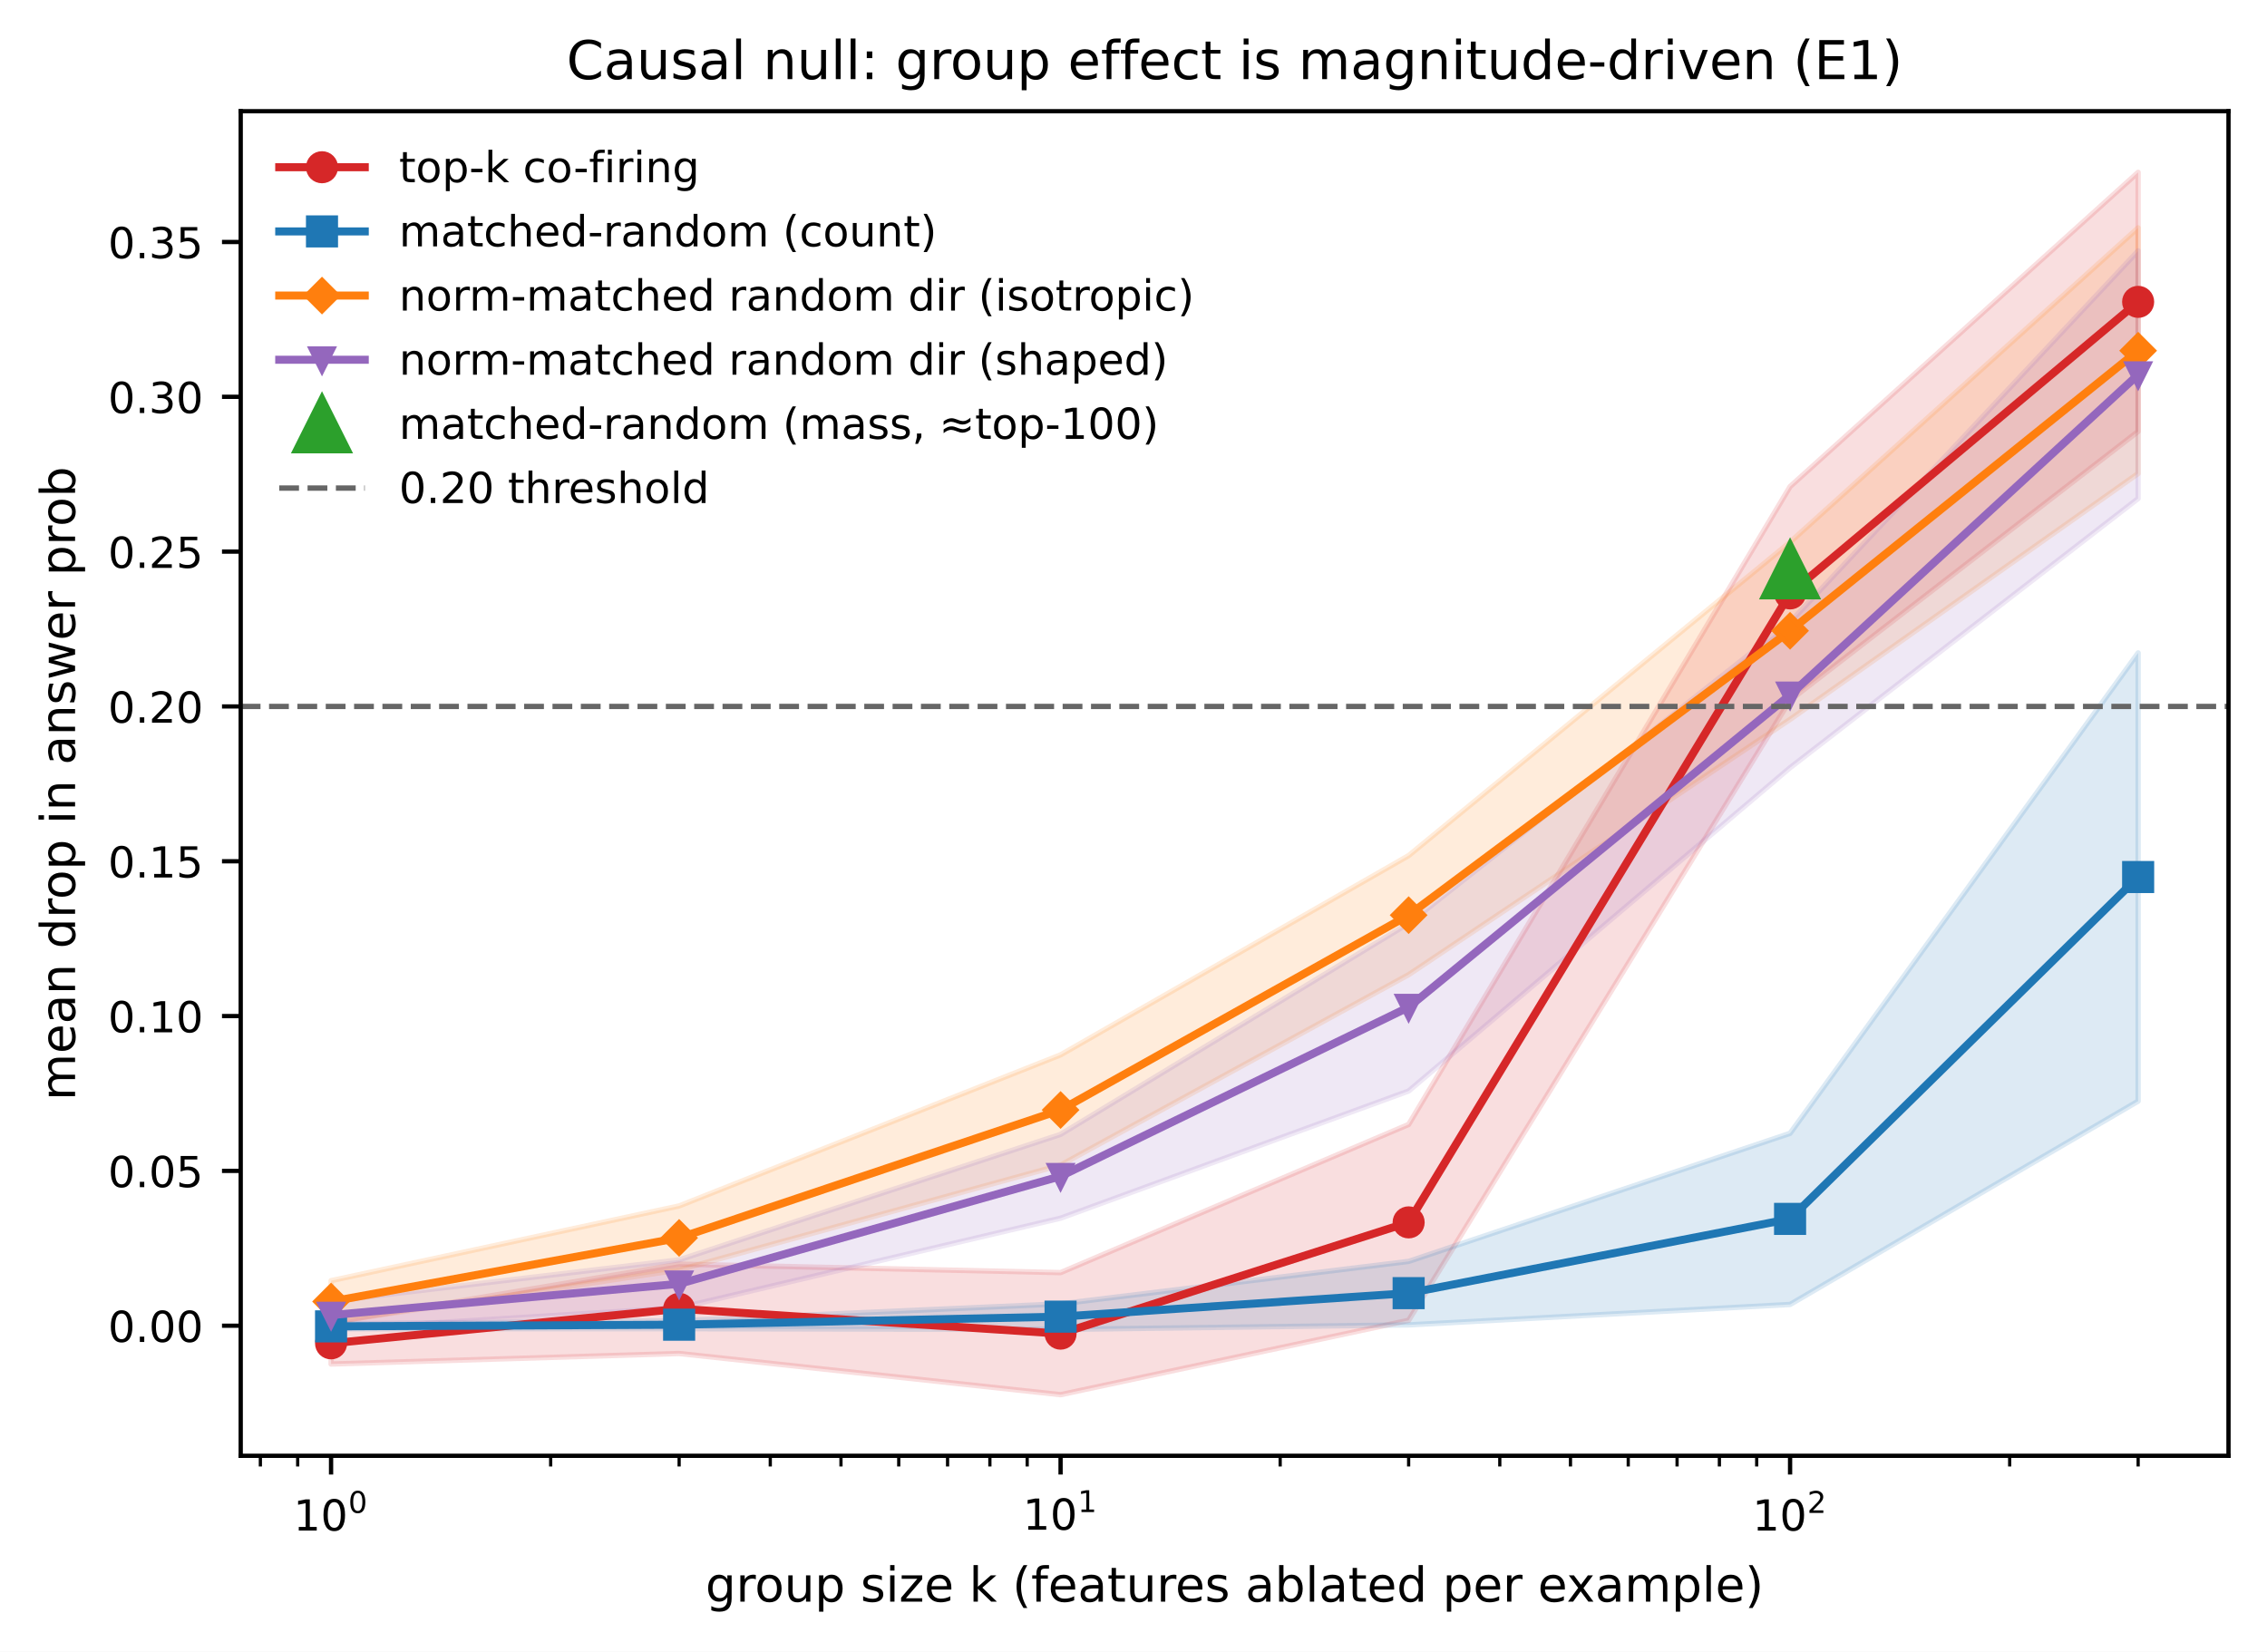
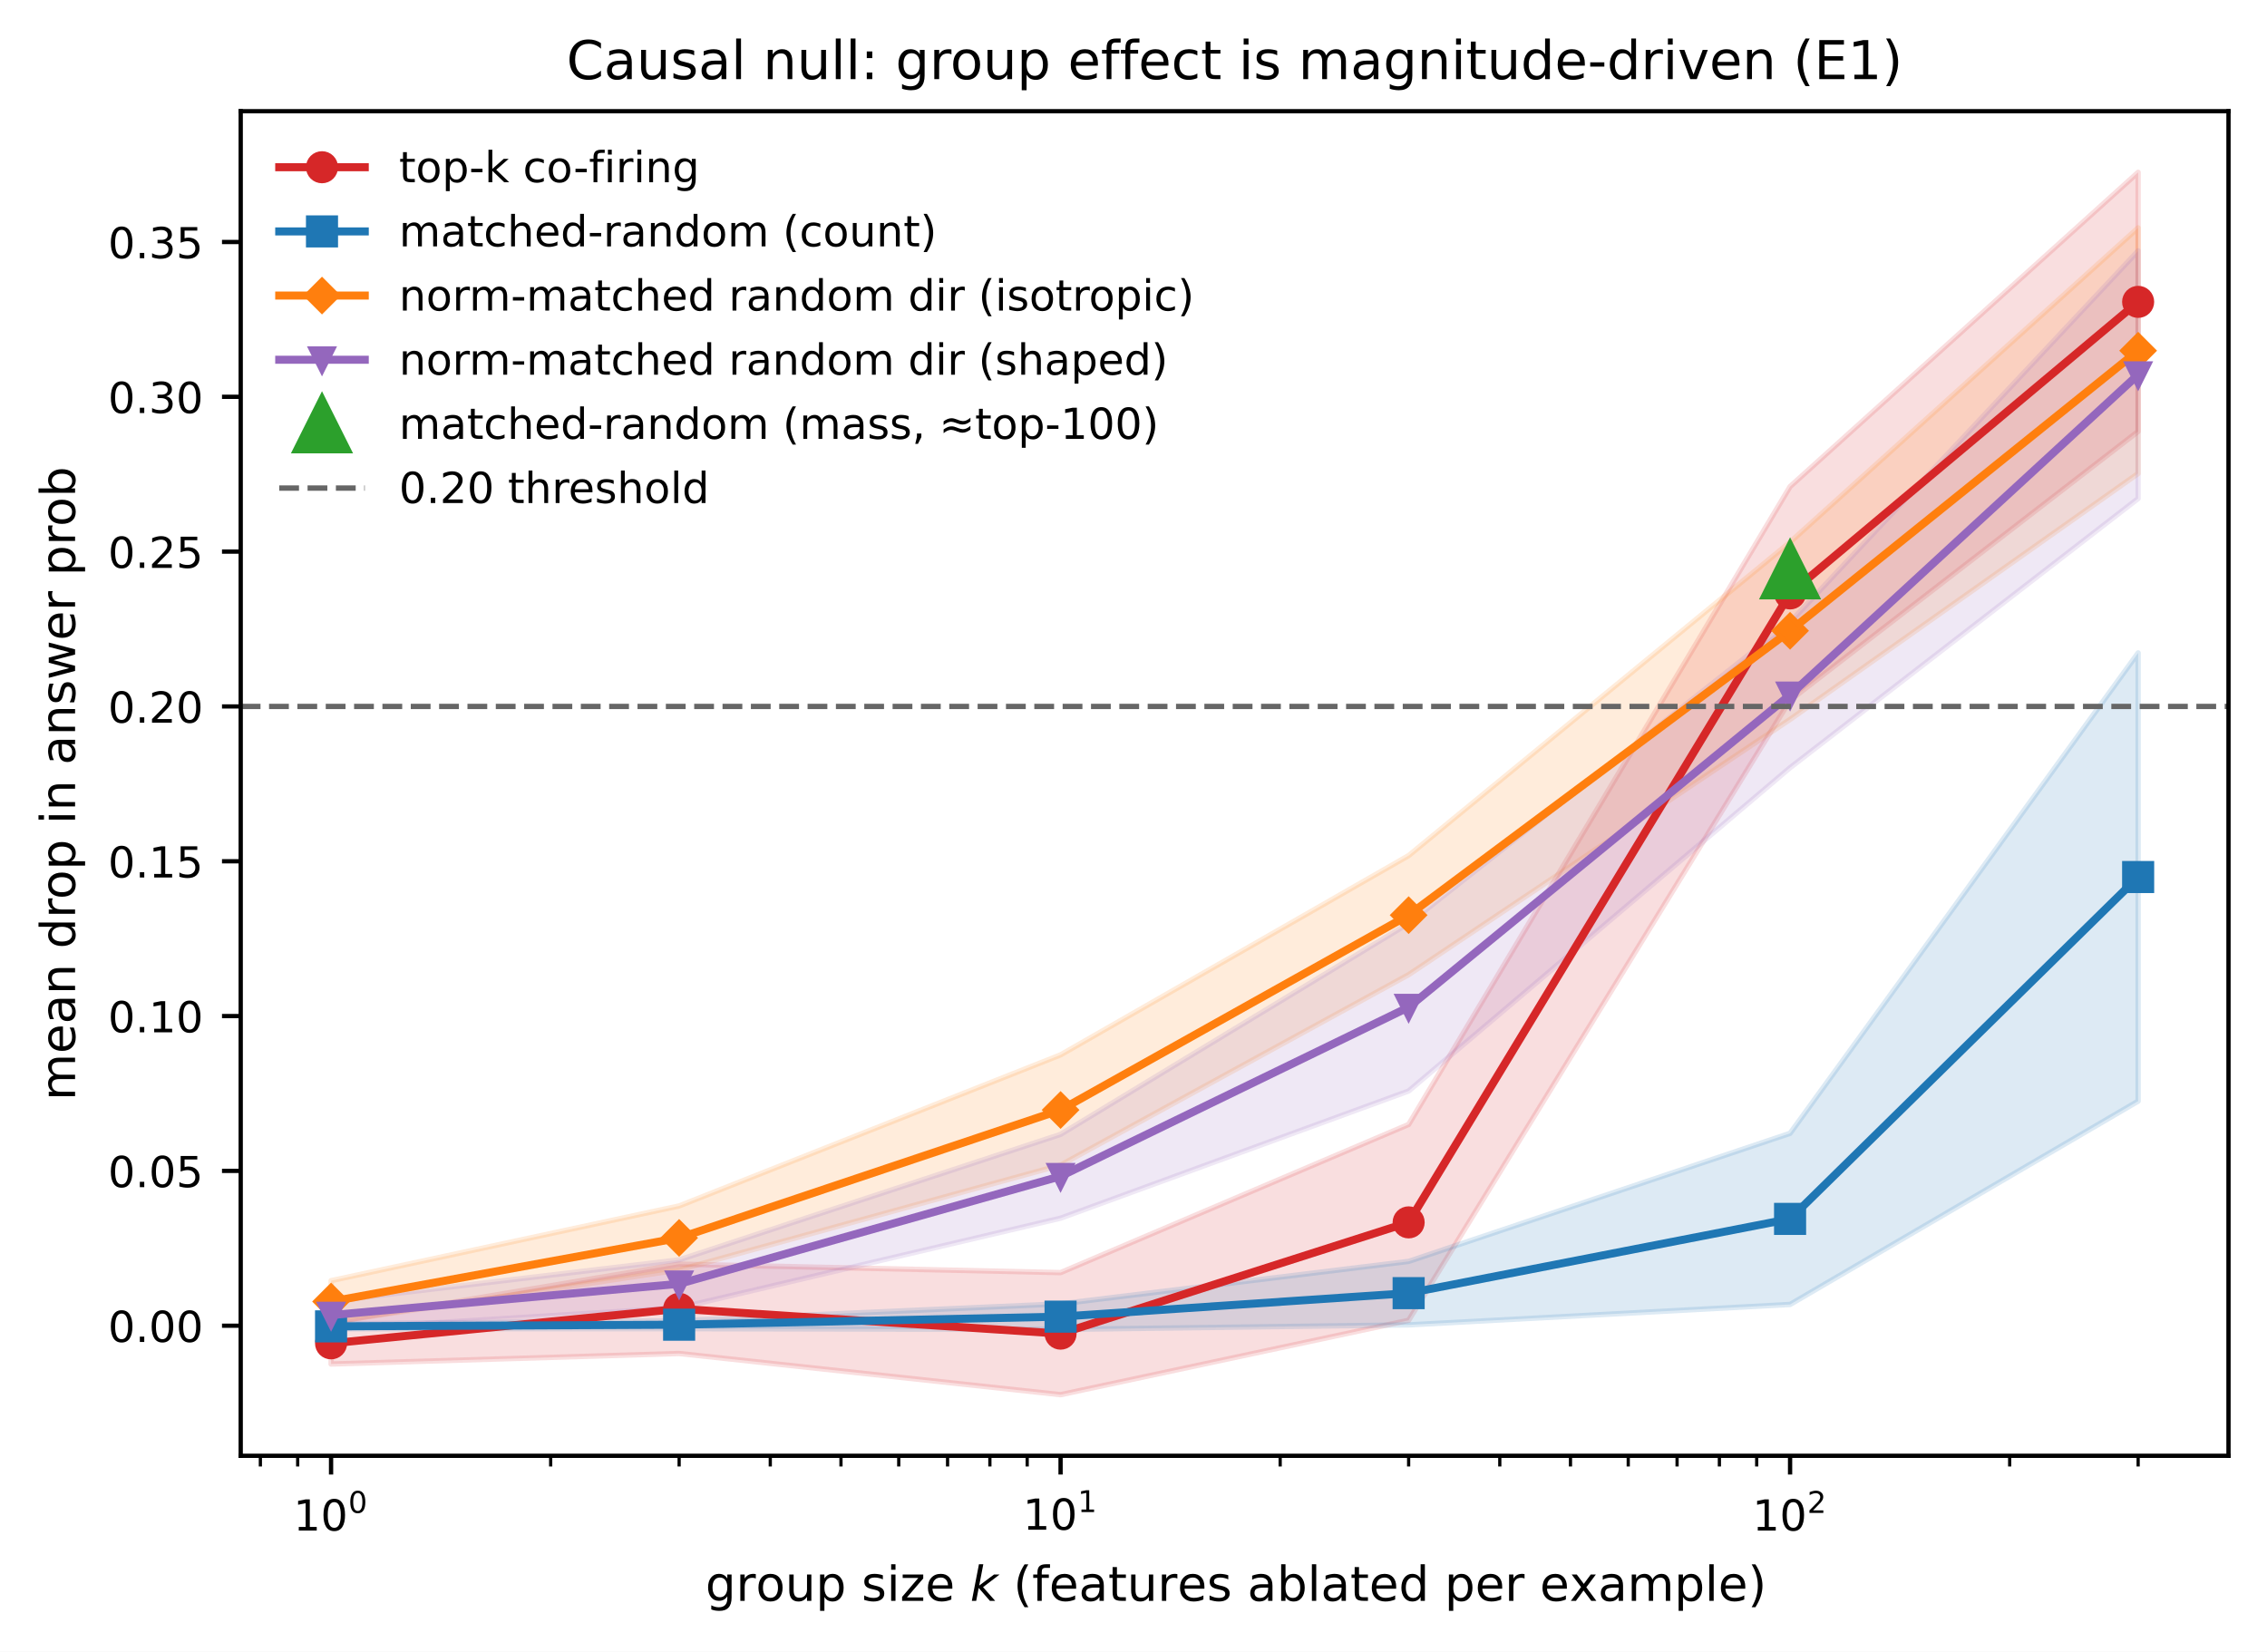
- <svg xmlns="http://www.w3.org/2000/svg" xmlns:xlink="http://www.w3.org/1999/xlink" width="423.924pt" height="308.905pt" viewBox="0 0 423.924 308.905" version="1.1">
+ <svg xmlns="http://www.w3.org/2000/svg" xmlns:xlink="http://www.w3.org/1999/xlink" width="423.924pt" height="308.906pt" viewBox="0 0 423.924 308.906" version="1.1">
  <defs>
    <style type="text/css">*{stroke-linejoin: round; stroke-linecap: butt}</style>
  </defs>
  <g id="figure_1">
    <g id="patch_1">
-       <path d="M 0 308.905  L 423.924 308.905  L 423.924 0  L 0 0  z " style="fill: #ffffff" />
+       <path d="M 0 308.906  L 423.924 308.906  L 423.924 0  L 0 0  z " style="fill: #ffffff" />
    </g>
    <g id="axes_1">
      <g id="patch_2">
        <path d="M 45.013 272.262  L 416.724 272.262  L 416.724 20.798  L 45.013 20.798  z " style="fill: #ffffff" />
      </g>
      <g id="FillBetweenPolyCollection_1">
        <defs>
-           <path id="mc88718840a" d="M 61.909 -61.545  L 61.909 -53.806  L 126.996 -55.774  L 198.325 -48.073  L 263.412 -61.979  L 334.741 -177.942  L 399.828 -228.222  L 399.828 -276.676  L 399.828 -276.676  L 334.741 -217.907  L 263.412 -98.613  L 198.325 -70.904  L 126.996 -72.487  L 61.909 -61.545  z " style="stroke: #d62728; stroke-opacity: 0.15" />
-         </defs>
-         <g clip-path="url(#pb68eedf6a6)">
-           <use xlink:href="#mc88718840a" x="0" y="308.905" style="fill: #d62728; fill-opacity: 0.15; stroke: #d62728; stroke-opacity: 0.15" />
+           <path id="mf93ac5442e" d="M 61.909 -61.547  L 61.909 -53.807  L 126.996 -55.776  L 198.325 -48.074  L 263.412 -61.981  L 334.741 -177.944  L 399.828 -228.224  L 399.828 -276.678  L 399.828 -276.678  L 334.741 -217.908  L 263.412 -98.615  L 198.325 -70.905  L 126.996 -72.488  L 61.909 -61.547  z " style="stroke: #d62728; stroke-opacity: 0.15" />
+         </defs>
+         <g clip-path="url(#pd199a934c0)">
+           <use xlink:href="#mf93ac5442e" x="0" y="308.906" style="fill: #d62728; fill-opacity: 0.15; stroke: #d62728; stroke-opacity: 0.15" />
        </g>
      </g>
      <g id="FillBetweenPolyCollection_2">
        <defs>
-           <path id="m156736f847" d="M 61.909 -61.298  L 61.909 -60.4  L 126.996 -60.414  L 198.325 -60.275  L 263.412 -61.124  L 334.741 -64.945  L 399.828 -102.969  L 399.828 -186.798  L 399.828 -186.798  L 334.741 -96.952  L 263.412 -72.999  L 198.325 -65.058  L 126.996 -61.91  L 61.909 -61.298  z " style="stroke: #1f77b4; stroke-opacity: 0.15" />
-         </defs>
-         <g clip-path="url(#pb68eedf6a6)">
-           <use xlink:href="#m156736f847" x="0" y="308.905" style="fill: #1f77b4; fill-opacity: 0.15; stroke: #1f77b4; stroke-opacity: 0.15" />
+           <path id="me067be8bb5" d="M 61.909 -61.299  L 61.909 -60.401  L 126.996 -60.416  L 198.325 -60.276  L 263.412 -61.126  L 334.741 -64.947  L 399.828 -102.97  L 399.828 -186.8  L 399.828 -186.8  L 334.741 -96.954  L 263.412 -73.001  L 198.325 -65.059  L 126.996 -61.911  L 61.909 -61.299  z " style="stroke: #1f77b4; stroke-opacity: 0.15" />
+         </defs>
+         <g clip-path="url(#pd199a934c0)">
+           <use xlink:href="#me067be8bb5" x="0" y="308.906" style="fill: #1f77b4; fill-opacity: 0.15; stroke: #1f77b4; stroke-opacity: 0.15" />
        </g>
      </g>
      <g id="FillBetweenPolyCollection_3">
        <defs>
-           <path id="m643f1a9c86" d="M 61.909 -69.395  L 61.909 -61.594  L 126.996 -71.415  L 198.325 -91.008  L 263.412 -126.62  L 334.741 -174.36  L 399.828 -220.354  L 399.828 -266.29  L 399.828 -266.29  L 334.741 -207.513  L 263.412 -148.893  L 198.325 -111.624  L 126.996 -83.374  L 61.909 -69.395  z " style="stroke: #ff7f0e; stroke-opacity: 0.15" />
-         </defs>
-         <g clip-path="url(#pb68eedf6a6)">
-           <use xlink:href="#m643f1a9c86" x="0" y="308.905" style="fill: #ff7f0e; fill-opacity: 0.15; stroke: #ff7f0e; stroke-opacity: 0.15" />
+           <path id="mbf40feb173" d="M 61.909 -69.396  L 61.909 -61.595  L 126.996 -71.417  L 198.325 -91.01  L 263.412 -126.621  L 334.741 -174.361  L 399.828 -220.355  L 399.828 -266.291  L 399.828 -266.291  L 334.741 -207.514  L 263.412 -148.894  L 198.325 -111.626  L 126.996 -83.375  L 61.909 -69.396  z " style="stroke: #ff7f0e; stroke-opacity: 0.15" />
+         </defs>
+         <g clip-path="url(#pd199a934c0)">
+           <use xlink:href="#mbf40feb173" x="0" y="308.906" style="fill: #ff7f0e; fill-opacity: 0.15; stroke: #ff7f0e; stroke-opacity: 0.15" />
        </g>
      </g>
      <g id="FillBetweenPolyCollection_4">
        <defs>
-           <path id="m8d2f129781" d="M 61.909 -65.577  L 61.909 -60.336  L 126.996 -64.319  L 198.325 -81.082  L 263.412 -104.866  L 334.741 -165.333  L 399.828 -215.671  L 399.828 -261.994  L 399.828 -261.994  L 334.741 -192.558  L 263.412 -136.218  L 198.325 -96.757  L 126.996 -73.287  L 61.909 -65.577  z " style="stroke: #9467bd; stroke-opacity: 0.15" />
-         </defs>
-         <g clip-path="url(#pb68eedf6a6)">
-           <use xlink:href="#m8d2f129781" x="0" y="308.905" style="fill: #9467bd; fill-opacity: 0.15; stroke: #9467bd; stroke-opacity: 0.15" />
+           <path id="mea61084121" d="M 61.909 -65.579  L 61.909 -60.337  L 126.996 -64.321  L 198.325 -81.083  L 263.412 -104.868  L 334.741 -165.334  L 399.828 -215.673  L 399.828 -261.995  L 399.828 -261.995  L 334.741 -192.559  L 263.412 -136.22  L 198.325 -96.759  L 126.996 -73.289  L 61.909 -65.579  z " style="stroke: #9467bd; stroke-opacity: 0.15" />
+         </defs>
+         <g clip-path="url(#pd199a934c0)">
+           <use xlink:href="#mea61084121" x="0" y="308.906" style="fill: #9467bd; fill-opacity: 0.15; stroke: #9467bd; stroke-opacity: 0.15" />
        </g>
      </g>
      <g id="matplotlib.axis_1">
        <g id="xtick_1">
          <g id="line2d_1">
            <defs>
              <path id="m513581c044" d="M 0 0  L 0 3.5  " style="stroke: #000000; stroke-width: 0.8" />
            </defs>
            <g>
              <use xlink:href="#m513581c044" x="61.909" y="272.262" style="stroke: #000000; stroke-width: 0.8" />
            </g>
          </g>
          <g id="text_1">
            <g transform="translate(54.86914 286.7823)">
              <text>
                <tspan x="0" y="-0.54" style="font-size: 8px; font-family: 'DejaVu Sans'">1</tspan>
                <tspan x="5.09" y="-0.54" style="font-size: 8px; font-family: 'DejaVu Sans'">0</tspan>
                <tspan x="10.256" y="-3.844" style="font-size: 5.6px; font-family: 'DejaVu Sans'">0</tspan>
              </text>
            </g>
          </g>
        </g>
        <g id="xtick_2">
          <g id="line2d_2">
            <g>
              <use xlink:href="#m513581c044" x="198.325" y="272.262" style="stroke: #000000; stroke-width: 0.8" />
            </g>
          </g>
          <g id="text_2">
            <g transform="translate(191.285 286.7023)">
              <text>
                <tspan x="0" y="-0.616" style="font-size: 8px; font-family: 'DejaVu Sans'">1</tspan>
                <tspan x="5.09" y="-0.616" style="font-size: 8px; font-family: 'DejaVu Sans'">0</tspan>
                <tspan x="10.256" y="-3.92" style="font-size: 5.6px; font-family: 'DejaVu Sans'">1</tspan>
              </text>
            </g>
          </g>
        </g>
        <g id="xtick_3">
          <g id="line2d_3">
            <g>
              <use xlink:href="#m513581c044" x="334.741" y="272.262" style="stroke: #000000; stroke-width: 0.8" />
            </g>
          </g>
          <g id="text_3">
            <g transform="translate(327.701 286.7823)">
              <text>
                <tspan x="0" y="-0.54" style="font-size: 8px; font-family: 'DejaVu Sans'">1</tspan>
                <tspan x="5.09" y="-0.54" style="font-size: 8px; font-family: 'DejaVu Sans'">0</tspan>
                <tspan x="10.256" y="-3.844" style="font-size: 5.6px; font-family: 'DejaVu Sans'">2</tspan>
              </text>
            </g>
          </g>
        </g>
        <g id="xtick_4">
          <g id="line2d_4">
            <defs>
              <path id="m2dff69c1d0" d="M 0 0  L 0 2  " style="stroke: #000000; stroke-width: 0.6" />
            </defs>
            <g>
              <use xlink:href="#m2dff69c1d0" x="48.689" y="272.262" style="stroke: #000000; stroke-width: 0.6" />
            </g>
          </g>
        </g>
        <g id="xtick_5">
          <g id="line2d_5">
            <g>
              <use xlink:href="#m2dff69c1d0" x="55.667" y="272.262" style="stroke: #000000; stroke-width: 0.6" />
            </g>
          </g>
        </g>
        <g id="xtick_6">
          <g id="line2d_6">
            <g>
              <use xlink:href="#m2dff69c1d0" x="102.974" y="272.262" style="stroke: #000000; stroke-width: 0.6" />
            </g>
          </g>
        </g>
        <g id="xtick_7">
          <g id="line2d_7">
            <g>
              <use xlink:href="#m2dff69c1d0" x="126.996" y="272.262" style="stroke: #000000; stroke-width: 0.6" />
            </g>
          </g>
        </g>
        <g id="xtick_8">
          <g id="line2d_8">
            <g>
              <use xlink:href="#m2dff69c1d0" x="144.04" y="272.262" style="stroke: #000000; stroke-width: 0.6" />
            </g>
          </g>
        </g>
        <g id="xtick_9">
          <g id="line2d_9">
            <g>
              <use xlink:href="#m2dff69c1d0" x="157.26" y="272.262" style="stroke: #000000; stroke-width: 0.6" />
            </g>
          </g>
        </g>
        <g id="xtick_10">
          <g id="line2d_10">
            <g>
              <use xlink:href="#m2dff69c1d0" x="168.061" y="272.262" style="stroke: #000000; stroke-width: 0.6" />
            </g>
          </g>
        </g>
        <g id="xtick_11">
          <g id="line2d_11">
            <g>
              <use xlink:href="#m2dff69c1d0" x="177.194" y="272.262" style="stroke: #000000; stroke-width: 0.6" />
            </g>
          </g>
        </g>
        <g id="xtick_12">
          <g id="line2d_12">
            <g>
              <use xlink:href="#m2dff69c1d0" x="185.105" y="272.262" style="stroke: #000000; stroke-width: 0.6" />
            </g>
          </g>
        </g>
        <g id="xtick_13">
          <g id="line2d_13">
            <g>
              <use xlink:href="#m2dff69c1d0" x="192.083" y="272.262" style="stroke: #000000; stroke-width: 0.6" />
            </g>
          </g>
        </g>
        <g id="xtick_14">
          <g id="line2d_14">
            <g>
              <use xlink:href="#m2dff69c1d0" x="239.39" y="272.262" style="stroke: #000000; stroke-width: 0.6" />
            </g>
          </g>
        </g>
        <g id="xtick_15">
          <g id="line2d_15">
            <g>
              <use xlink:href="#m2dff69c1d0" x="263.412" y="272.262" style="stroke: #000000; stroke-width: 0.6" />
            </g>
          </g>
        </g>
        <g id="xtick_16">
          <g id="line2d_16">
            <g>
              <use xlink:href="#m2dff69c1d0" x="280.456" y="272.262" style="stroke: #000000; stroke-width: 0.6" />
            </g>
          </g>
        </g>
        <g id="xtick_17">
          <g id="line2d_17">
            <g>
              <use xlink:href="#m2dff69c1d0" x="293.676" y="272.262" style="stroke: #000000; stroke-width: 0.6" />
            </g>
          </g>
        </g>
        <g id="xtick_18">
          <g id="line2d_18">
            <g>
              <use xlink:href="#m2dff69c1d0" x="304.477" y="272.262" style="stroke: #000000; stroke-width: 0.6" />
            </g>
          </g>
        </g>
        <g id="xtick_19">
          <g id="line2d_19">
            <g>
              <use xlink:href="#m2dff69c1d0" x="313.61" y="272.262" style="stroke: #000000; stroke-width: 0.6" />
            </g>
          </g>
        </g>
        <g id="xtick_20">
          <g id="line2d_20">
            <g>
              <use xlink:href="#m2dff69c1d0" x="321.521" y="272.262" style="stroke: #000000; stroke-width: 0.6" />
            </g>
          </g>
        </g>
        <g id="xtick_21">
          <g id="line2d_21">
            <g>
              <use xlink:href="#m2dff69c1d0" x="328.499" y="272.262" style="stroke: #000000; stroke-width: 0.6" />
            </g>
          </g>
        </g>
        <g id="xtick_22">
          <g id="line2d_22">
            <g>
              <use xlink:href="#m2dff69c1d0" x="375.806" y="272.262" style="stroke: #000000; stroke-width: 0.6" />
            </g>
          </g>
        </g>
        <g id="xtick_23">
          <g id="line2d_23">
            <g>
              <use xlink:href="#m2dff69c1d0" x="399.828" y="272.262" style="stroke: #000000; stroke-width: 0.6" />
            </g>
          </g>
        </g>
        <g id="text_4">
-           <text style="font-size: 9px; font-family: 'DejaVu Sans', 'Bitstream Vera Sans', 'Computer Modern Sans Serif', 'Lucida Grande', 'Verdana', 'Geneva', 'Lucid', 'Arial', 'Helvetica', 'Avant Garde', sans-serif; text-anchor: middle" x="230.869" y="299.543" transform="rotate(-0 230.8685 299.5427)">group size k (features ablated per example)</text>
+           <g transform="translate(131.9135 299.5441)">
+             <text>
+               <tspan x="0" y="-0.156" style="font-size: 9px; font-family: 'DejaVu Sans'">g</tspan>
+               <tspan x="5.713" y="-0.156" style="font-size: 9px; font-family: 'DejaVu Sans'">r</tspan>
+               <tspan x="9.413" y="-0.156" style="font-size: 9px; font-family: 'DejaVu Sans'">o</tspan>
+               <tspan x="14.919" y="-0.156" style="font-size: 9px; font-family: 'DejaVu Sans'">u</tspan>
+               <tspan x="20.624" y="-0.156" style="font-size: 9px; font-family: 'DejaVu Sans'">p</tspan>
+               <tspan x="26.336" y="-0.156" style="font-size: 9px; font-family: 'DejaVu Sans'"> </tspan>
+               <tspan x="29.197" y="-0.156" style="font-size: 9px; font-family: 'DejaVu Sans'">s</tspan>
+               <tspan x="33.886" y="-0.156" style="font-size: 9px; font-family: 'DejaVu Sans'">i</tspan>
+               <tspan x="36.387" y="-0.156" style="font-size: 9px; font-family: 'DejaVu Sans'">z</tspan>
+               <tspan x="41.111" y="-0.156" style="font-size: 9px; font-family: 'DejaVu Sans'">e</tspan>
+               <tspan x="46.648" y="-0.156" style="font-size: 9px; font-family: 'DejaVu Sans'"> </tspan>
+               <tspan x="54.721" y="-0.156" style="font-size: 9px; font-family: 'DejaVu Sans'"> </tspan>
+               <tspan x="57.582" y="-0.156" style="font-size: 9px; font-family: 'DejaVu Sans'">(</tspan>
+               <tspan x="61.093" y="-0.156" style="font-size: 9px; font-family: 'DejaVu Sans'">f</tspan>
+               <tspan x="64.261" y="-0.156" style="font-size: 9px; font-family: 'DejaVu Sans'">e</tspan>
+               <tspan x="69.798" y="-0.156" style="font-size: 9px; font-family: 'DejaVu Sans'">a</tspan>
+               <tspan x="75.313" y="-0.156" style="font-size: 9px; font-family: 'DejaVu Sans'">t</tspan>
+               <tspan x="78.842" y="-0.156" style="font-size: 9px; font-family: 'DejaVu Sans'">u</tspan>
+               <tspan x="84.546" y="-0.156" style="font-size: 9px; font-family: 'DejaVu Sans'">r</tspan>
+               <tspan x="88.247" y="-0.156" style="font-size: 9px; font-family: 'DejaVu Sans'">e</tspan>
+               <tspan x="93.784" y="-0.156" style="font-size: 9px; font-family: 'DejaVu Sans'">s</tspan>
+               <tspan x="98.473" y="-0.156" style="font-size: 9px; font-family: 'DejaVu Sans'"> </tspan>
+               <tspan x="101.333" y="-0.156" style="font-size: 9px; font-family: 'DejaVu Sans'">a</tspan>
+               <tspan x="106.849" y="-0.156" style="font-size: 9px; font-family: 'DejaVu Sans'">b</tspan>
+               <tspan x="112.562" y="-0.156" style="font-size: 9px; font-family: 'DejaVu Sans'">l</tspan>
+               <tspan x="115.062" y="-0.156" style="font-size: 9px; font-family: 'DejaVu Sans'">a</tspan>
+               <tspan x="120.577" y="-0.156" style="font-size: 9px; font-family: 'DejaVu Sans'">t</tspan>
+               <tspan x="124.106" y="-0.156" style="font-size: 9px; font-family: 'DejaVu Sans'">e</tspan>
+               <tspan x="129.643" y="-0.156" style="font-size: 9px; font-family: 'DejaVu Sans'">d</tspan>
+               <tspan x="135.356" y="-0.156" style="font-size: 9px; font-family: 'DejaVu Sans'"> </tspan>
+               <tspan x="138.217" y="-0.156" style="font-size: 9px; font-family: 'DejaVu Sans'">p</tspan>
+               <tspan x="143.93" y="-0.156" style="font-size: 9px; font-family: 'DejaVu Sans'">e</tspan>
+               <tspan x="149.467" y="-0.156" style="font-size: 9px; font-family: 'DejaVu Sans'">r</tspan>
+               <tspan x="153.167" y="-0.156" style="font-size: 9px; font-family: 'DejaVu Sans'"> </tspan>
+               <tspan x="156.028" y="-0.156" style="font-size: 9px; font-family: 'DejaVu Sans'">e</tspan>
+               <tspan x="161.565" y="-0.156" style="font-size: 9px; font-family: 'DejaVu Sans'">x</tspan>
+               <tspan x="166.891" y="-0.156" style="font-size: 9px; font-family: 'DejaVu Sans'">a</tspan>
+               <tspan x="172.406" y="-0.156" style="font-size: 9px; font-family: 'DejaVu Sans'">m</tspan>
+               <tspan x="181.173" y="-0.156" style="font-size: 9px; font-family: 'DejaVu Sans'">p</tspan>
+               <tspan x="186.886" y="-0.156" style="font-size: 9px; font-family: 'DejaVu Sans'">l</tspan>
+               <tspan x="189.387" y="-0.156" style="font-size: 9px; font-family: 'DejaVu Sans'">e</tspan>
+               <tspan x="194.924" y="-0.156" style="font-size: 9px; font-family: 'DejaVu Sans'">)</tspan>
+               <tspan x="49.509" y="-0.156" style="font-style: oblique; font-size: 9px; font-family: 'DejaVu Sans'">k</tspan>
+             </text>
+           </g>
        </g>
      </g>
      <g id="matplotlib.axis_2">
        <g id="ytick_1">
          <g id="line2d_24">
            <defs>
              <path id="m32dd1cf0d6" d="M 0 0  L -3.5 0  " style="stroke: #000000; stroke-width: 0.8" />
            </defs>
            <g>
              <use xlink:href="#m32dd1cf0d6" x="45.013" y="247.933" style="stroke: #000000; stroke-width: 0.8" />
            </g>
          </g>
          <g id="text_5">
            <text style="font-size: 8px; font-family: 'DejaVu Sans', 'Bitstream Vera Sans', 'Computer Modern Sans Serif', 'Lucida Grande', 'Verdana', 'Geneva', 'Lucid', 'Arial', 'Helvetica', 'Avant Garde', sans-serif; text-anchor: end" x="38.013" y="250.972" transform="rotate(-0 38.0132 250.9722)">0.00</text>
          </g>
        </g>
        <g id="ytick_2">
          <g id="line2d_25">
            <g>
              <use xlink:href="#m32dd1cf0d6" x="45.013" y="218.979" style="stroke: #000000; stroke-width: 0.8" />
            </g>
          </g>
          <g id="text_6">
            <text style="font-size: 8px; font-family: 'DejaVu Sans', 'Bitstream Vera Sans', 'Computer Modern Sans Serif', 'Lucida Grande', 'Verdana', 'Geneva', 'Lucid', 'Arial', 'Helvetica', 'Avant Garde', sans-serif; text-anchor: end" x="38.013" y="222.018" transform="rotate(-0 38.0132 222.0183)">0.05</text>
          </g>
        </g>
        <g id="ytick_3">
          <g id="line2d_26">
            <g>
              <use xlink:href="#m32dd1cf0d6" x="45.013" y="190.025" style="stroke: #000000; stroke-width: 0.8" />
            </g>
          </g>
          <g id="text_7">
            <text style="font-size: 8px; font-family: 'DejaVu Sans', 'Bitstream Vera Sans', 'Computer Modern Sans Serif', 'Lucida Grande', 'Verdana', 'Geneva', 'Lucid', 'Arial', 'Helvetica', 'Avant Garde', sans-serif; text-anchor: end" x="38.013" y="193.064" transform="rotate(-0 38.0132 193.0643)">0.10</text>
          </g>
        </g>
        <g id="ytick_4">
          <g id="line2d_27">
            <g>
              <use xlink:href="#m32dd1cf0d6" x="45.013" y="161.071" style="stroke: #000000; stroke-width: 0.8" />
            </g>
          </g>
          <g id="text_8">
            <text style="font-size: 8px; font-family: 'DejaVu Sans', 'Bitstream Vera Sans', 'Computer Modern Sans Serif', 'Lucida Grande', 'Verdana', 'Geneva', 'Lucid', 'Arial', 'Helvetica', 'Avant Garde', sans-serif; text-anchor: end" x="38.013" y="164.11" transform="rotate(-0 38.0132 164.1104)">0.15</text>
          </g>
        </g>
        <g id="ytick_5">
          <g id="line2d_28">
            <g>
              <use xlink:href="#m32dd1cf0d6" x="45.013" y="132.117" style="stroke: #000000; stroke-width: 0.8" />
            </g>
          </g>
          <g id="text_9">
            <text style="font-size: 8px; font-family: 'DejaVu Sans', 'Bitstream Vera Sans', 'Computer Modern Sans Serif', 'Lucida Grande', 'Verdana', 'Geneva', 'Lucid', 'Arial', 'Helvetica', 'Avant Garde', sans-serif; text-anchor: end" x="38.013" y="135.156" transform="rotate(-0 38.0132 135.1565)">0.20</text>
          </g>
        </g>
        <g id="ytick_6">
          <g id="line2d_29">
            <g>
              <use xlink:href="#m32dd1cf0d6" x="45.013" y="103.164" style="stroke: #000000; stroke-width: 0.8" />
            </g>
          </g>
          <g id="text_10">
            <text style="font-size: 8px; font-family: 'DejaVu Sans', 'Bitstream Vera Sans', 'Computer Modern Sans Serif', 'Lucida Grande', 'Verdana', 'Geneva', 'Lucid', 'Arial', 'Helvetica', 'Avant Garde', sans-serif; text-anchor: end" x="38.013" y="106.203" transform="rotate(-0 38.0132 106.2026)">0.25</text>
          </g>
        </g>
        <g id="ytick_7">
          <g id="line2d_30">
            <g>
              <use xlink:href="#m32dd1cf0d6" x="45.013" y="74.21" style="stroke: #000000; stroke-width: 0.8" />
            </g>
          </g>
          <g id="text_11">
            <text style="font-size: 8px; font-family: 'DejaVu Sans', 'Bitstream Vera Sans', 'Computer Modern Sans Serif', 'Lucida Grande', 'Verdana', 'Geneva', 'Lucid', 'Arial', 'Helvetica', 'Avant Garde', sans-serif; text-anchor: end" x="38.013" y="77.249" transform="rotate(-0 38.0132 77.24865)">0.30</text>
          </g>
        </g>
        <g id="ytick_8">
          <g id="line2d_31">
            <g>
              <use xlink:href="#m32dd1cf0d6" x="45.013" y="45.256" style="stroke: #000000; stroke-width: 0.8" />
            </g>
          </g>
          <g id="text_12">
            <text style="font-size: 8px; font-family: 'DejaVu Sans', 'Bitstream Vera Sans', 'Computer Modern Sans Serif', 'Lucida Grande', 'Verdana', 'Geneva', 'Lucid', 'Arial', 'Helvetica', 'Avant Garde', sans-serif; text-anchor: end" x="38.013" y="48.295" transform="rotate(-0 38.0132 48.29473)">0.35</text>
          </g>
        </g>
        <g id="text_13">
          <text style="font-size: 9px; font-family: 'DejaVu Sans', 'Bitstream Vera Sans', 'Computer Modern Sans Serif', 'Lucida Grande', 'Verdana', 'Geneva', 'Lucid', 'Arial', 'Helvetica', 'Avant Garde', sans-serif; text-anchor: middle" x="14.039" y="146.53" transform="rotate(-90 14.03859 146.5303)">mean drop in answer prob</text>
        </g>
      </g>
      <g id="line2d_32">
-         <path d="M 61.909 251.229  L 126.996 244.774  L 198.325 249.417  L 263.412 228.608  L 334.741 110.98  L 399.828 56.455  " clip-path="url(#pb68eedf6a6)" style="fill: none; stroke: #d62728; stroke-width: 1.5; stroke-linecap: square" />
+         <path d="M 61.909 251.229  L 126.996 244.774  L 198.325 249.417  L 263.412 228.608  L 334.741 110.98  L 399.828 56.455  " clip-path="url(#pd199a934c0)" style="fill: none; stroke: #d62728; stroke-width: 1.5; stroke-linecap: square" />
        <defs>
          <path id="m66bf2137ee" d="M 0 2.5  C 0.663 2.5 1.299 2.237 1.768 1.768  C 2.237 1.299 2.5 0.663 2.5 0  C 2.5 -0.663 2.237 -1.299 1.768 -1.768  C 1.299 -2.237 0.663 -2.5 0 -2.5  C -0.663 -2.5 -1.299 -2.237 -1.768 -1.768  C -2.237 -1.299 -2.5 -0.663 -2.5 0  C -2.5 0.663 -2.237 1.299 -1.768 1.768  C -1.299 2.237 -0.663 2.5 0 2.5  z " style="stroke: #d62728" />
        </defs>
-         <g clip-path="url(#pb68eedf6a6)">
+         <g clip-path="url(#pd199a934c0)">
          <use xlink:href="#m66bf2137ee" x="61.909" y="251.229" style="fill: #d62728; stroke: #d62728" />
          <use xlink:href="#m66bf2137ee" x="126.996" y="244.774" style="fill: #d62728; stroke: #d62728" />
          <use xlink:href="#m66bf2137ee" x="198.325" y="249.417" style="fill: #d62728; stroke: #d62728" />
          <use xlink:href="#m66bf2137ee" x="263.412" y="228.608" style="fill: #d62728; stroke: #d62728" />
          <use xlink:href="#m66bf2137ee" x="334.741" y="110.98" style="fill: #d62728; stroke: #d62728" />
          <use xlink:href="#m66bf2137ee" x="399.828" y="56.455" style="fill: #d62728; stroke: #d62728" />
        </g>
      </g>
      <g id="line2d_33">
-         <path d="M 61.909 248.056  L 126.996 247.743  L 198.325 246.239  L 263.412 241.843  L 334.741 227.956  L 399.828 164.021  " clip-path="url(#pb68eedf6a6)" style="fill: none; stroke: #1f77b4; stroke-width: 1.5; stroke-linecap: square" />
+         <path d="M 61.909 248.056  L 126.996 247.743  L 198.325 246.239  L 263.412 241.843  L 334.741 227.956  L 399.828 164.021  " clip-path="url(#pd199a934c0)" style="fill: none; stroke: #1f77b4; stroke-width: 1.5; stroke-linecap: square" />
        <defs>
          <path id="mcb0a3e62cb" d="M -2.5 2.5  L 2.5 2.5  L 2.5 -2.5  L -2.5 -2.5  z " style="stroke: #1f77b4; stroke-linejoin: miter" />
        </defs>
-         <g clip-path="url(#pb68eedf6a6)">
+         <g clip-path="url(#pd199a934c0)">
          <use xlink:href="#mcb0a3e62cb" x="61.909" y="248.056" style="fill: #1f77b4; stroke: #1f77b4; stroke-linejoin: miter" />
          <use xlink:href="#mcb0a3e62cb" x="126.996" y="247.743" style="fill: #1f77b4; stroke: #1f77b4; stroke-linejoin: miter" />
          <use xlink:href="#mcb0a3e62cb" x="198.325" y="246.239" style="fill: #1f77b4; stroke: #1f77b4; stroke-linejoin: miter" />
          <use xlink:href="#mcb0a3e62cb" x="263.412" y="241.843" style="fill: #1f77b4; stroke: #1f77b4; stroke-linejoin: miter" />
          <use xlink:href="#mcb0a3e62cb" x="334.741" y="227.956" style="fill: #1f77b4; stroke: #1f77b4; stroke-linejoin: miter" />
          <use xlink:href="#mcb0a3e62cb" x="399.828" y="164.021" style="fill: #1f77b4; stroke: #1f77b4; stroke-linejoin: miter" />
        </g>
      </g>
      <g id="line2d_34">
-         <path d="M 61.909 243.41  L 126.996 231.51  L 198.325 207.589  L 263.412 171.149  L 334.741 117.968  L 399.828 65.583  " clip-path="url(#pb68eedf6a6)" style="fill: none; stroke: #ff7f0e; stroke-width: 1.5; stroke-linecap: square" />
+         <path d="M 61.909 243.41  L 126.996 231.51  L 198.325 207.589  L 263.412 171.149  L 334.741 117.968  L 399.828 65.583  " clip-path="url(#pd199a934c0)" style="fill: none; stroke: #ff7f0e; stroke-width: 1.5; stroke-linecap: square" />
        <defs>
          <path id="m5d1d93f8c4" d="M -0 2.828  L 2.828 0  L 0 -2.828  L -2.828 -0  z " style="stroke: #ff7f0e; stroke-linejoin: miter" />
        </defs>
-         <g clip-path="url(#pb68eedf6a6)">
+         <g clip-path="url(#pd199a934c0)">
          <use xlink:href="#m5d1d93f8c4" x="61.909" y="243.41" style="fill: #ff7f0e; stroke: #ff7f0e; stroke-linejoin: miter" />
          <use xlink:href="#m5d1d93f8c4" x="126.996" y="231.51" style="fill: #ff7f0e; stroke: #ff7f0e; stroke-linejoin: miter" />
          <use xlink:href="#m5d1d93f8c4" x="198.325" y="207.589" style="fill: #ff7f0e; stroke: #ff7f0e; stroke-linejoin: miter" />
          <use xlink:href="#m5d1d93f8c4" x="263.412" y="171.149" style="fill: #ff7f0e; stroke: #ff7f0e; stroke-linejoin: miter" />
          <use xlink:href="#m5d1d93f8c4" x="334.741" y="117.968" style="fill: #ff7f0e; stroke: #ff7f0e; stroke-linejoin: miter" />
          <use xlink:href="#m5d1d93f8c4" x="399.828" y="65.583" style="fill: #ff7f0e; stroke: #ff7f0e; stroke-linejoin: miter" />
        </g>
      </g>
      <g id="line2d_35">
-         <path d="M 61.909 245.948  L 126.996 240.101  L 198.325 219.985  L 263.412 188.362  L 334.741 129.96  L 399.828 70.072  " clip-path="url(#pb68eedf6a6)" style="fill: none; stroke: #9467bd; stroke-width: 1.5; stroke-linecap: square" />
+         <path d="M 61.909 245.948  L 126.996 240.101  L 198.325 219.985  L 263.412 188.362  L 334.741 129.96  L 399.828 70.072  " clip-path="url(#pd199a934c0)" style="fill: none; stroke: #9467bd; stroke-width: 1.5; stroke-linecap: square" />
        <defs>
          <path id="m3660163657" d="M -0 2  L 2 -2  L -2 -2  z " style="stroke: #9467bd; stroke-linejoin: miter" />
        </defs>
-         <g clip-path="url(#pb68eedf6a6)">
+         <g clip-path="url(#pd199a934c0)">
          <use xlink:href="#m3660163657" x="61.909" y="245.948" style="fill: #9467bd; stroke: #9467bd; stroke-linejoin: miter" />
          <use xlink:href="#m3660163657" x="126.996" y="240.101" style="fill: #9467bd; stroke: #9467bd; stroke-linejoin: miter" />
          <use xlink:href="#m3660163657" x="198.325" y="219.985" style="fill: #9467bd; stroke: #9467bd; stroke-linejoin: miter" />
          <use xlink:href="#m3660163657" x="263.412" y="188.362" style="fill: #9467bd; stroke: #9467bd; stroke-linejoin: miter" />
          <use xlink:href="#m3660163657" x="334.741" y="129.96" style="fill: #9467bd; stroke: #9467bd; stroke-linejoin: miter" />
          <use xlink:href="#m3660163657" x="399.828" y="70.072" style="fill: #9467bd; stroke: #9467bd; stroke-linejoin: miter" />
        </g>
      </g>
      <g id="line2d_36">
        <defs>
          <path id="mcb209078c3" d="M 0 -5  L -5 5  L 5 5  z " style="stroke: #2ca02c; stroke-linejoin: miter" />
        </defs>
-         <g clip-path="url(#pb68eedf6a6)">
+         <g clip-path="url(#pd199a934c0)">
          <use xlink:href="#mcb209078c3" x="334.741" y="106.596" style="fill: #2ca02c; stroke: #2ca02c; stroke-linejoin: miter" />
        </g>
      </g>
      <g id="line2d_37">
-         <path d="M 45.013 132.117  L 416.724 132.117  " clip-path="url(#pb68eedf6a6)" style="fill: none; stroke-dasharray: 3.7,1.6; stroke-dashoffset: 0; stroke: #666666" />
+         <path d="M 45.013 132.117  L 416.724 132.117  " clip-path="url(#pd199a934c0)" style="fill: none; stroke-dasharray: 3.7,1.6; stroke-dashoffset: 0; stroke: #666666" />
      </g>
      <g id="patch_3">
        <path d="M 45.013 272.262  L 45.013 20.798  " style="fill: none; stroke: #000000; stroke-width: 0.8; stroke-linejoin: miter; stroke-linecap: square" />
      </g>
      <g id="patch_4">
        <path d="M 416.724 272.262  L 416.724 20.798  " style="fill: none; stroke: #000000; stroke-width: 0.8; stroke-linejoin: miter; stroke-linecap: square" />
      </g>
      <g id="patch_5">
        <path d="M 45.013 272.262  L 416.724 272.262  " style="fill: none; stroke: #000000; stroke-width: 0.8; stroke-linejoin: miter; stroke-linecap: square" />
      </g>
      <g id="patch_6">
        <path d="M 45.013 20.798  L 416.724 20.798  " style="fill: none; stroke: #000000; stroke-width: 0.8; stroke-linejoin: miter; stroke-linecap: square" />
      </g>
      <g id="text_14">
        <text style="font-size: 10px; font-family: 'DejaVu Sans', 'Bitstream Vera Sans', 'Computer Modern Sans Serif', 'Lucida Grande', 'Verdana', 'Geneva', 'Lucid', 'Arial', 'Helvetica', 'Avant Garde', sans-serif; text-anchor: middle" x="230.869" y="14.798" transform="rotate(-0 230.8685 14.79844)">Causal null: group effect is magnitude-driven (E1)</text>
      </g>
      <g id="legend_1">
        <g id="line2d_38">
          <path d="M 52.213 31.277  L 60.213 31.277  L 68.213 31.277  " style="fill: none; stroke: #d62728; stroke-width: 1.5; stroke-linecap: square" />
          <g>
            <use xlink:href="#m66bf2137ee" x="60.213" y="31.277" style="fill: #d62728; stroke: #d62728" />
          </g>
        </g>
        <g id="text_15">
          <text style="font-size: 8px; font-family: 'DejaVu Sans', 'Bitstream Vera Sans', 'Computer Modern Sans Serif', 'Lucida Grande', 'Verdana', 'Geneva', 'Lucid', 'Arial', 'Helvetica', 'Avant Garde', sans-serif; text-anchor: start" x="74.613" y="34.077" transform="rotate(-0 74.6132 34.07719)">top-k co-firing</text>
        </g>
        <g id="line2d_39">
          <path d="M 52.213 43.278  L 60.213 43.278  L 68.213 43.278  " style="fill: none; stroke: #1f77b4; stroke-width: 1.5; stroke-linecap: square" />
          <g>
            <use xlink:href="#mcb0a3e62cb" x="60.213" y="43.278" style="fill: #1f77b4; stroke: #1f77b4; stroke-linejoin: miter" />
          </g>
        </g>
        <g id="text_16">
          <text style="font-size: 8px; font-family: 'DejaVu Sans', 'Bitstream Vera Sans', 'Computer Modern Sans Serif', 'Lucida Grande', 'Verdana', 'Geneva', 'Lucid', 'Arial', 'Helvetica', 'Avant Garde', sans-serif; text-anchor: start" x="74.613" y="46.078" transform="rotate(-0 74.6132 46.07781)">matched-random (count)</text>
        </g>
        <g id="line2d_40">
          <path d="M 52.213 55.278  L 60.213 55.278  L 68.213 55.278  " style="fill: none; stroke: #ff7f0e; stroke-width: 1.5; stroke-linecap: square" />
          <g>
            <use xlink:href="#m5d1d93f8c4" x="60.213" y="55.278" style="fill: #ff7f0e; stroke: #ff7f0e; stroke-linejoin: miter" />
          </g>
        </g>
        <g id="text_17">
          <text style="font-size: 8px; font-family: 'DejaVu Sans', 'Bitstream Vera Sans', 'Computer Modern Sans Serif', 'Lucida Grande', 'Verdana', 'Geneva', 'Lucid', 'Arial', 'Helvetica', 'Avant Garde', sans-serif; text-anchor: start" x="74.613" y="58.078" transform="rotate(-0 74.6132 58.07844)">norm-matched random dir (isotropic)</text>
        </g>
        <g id="line2d_41">
          <path d="M 52.213 67.279  L 60.213 67.279  L 68.213 67.279  " style="fill: none; stroke: #9467bd; stroke-width: 1.5; stroke-linecap: square" />
          <g>
            <use xlink:href="#m3660163657" x="60.213" y="67.279" style="fill: #9467bd; stroke: #9467bd; stroke-linejoin: miter" />
          </g>
        </g>
        <g id="text_18">
          <text style="font-size: 8px; font-family: 'DejaVu Sans', 'Bitstream Vera Sans', 'Computer Modern Sans Serif', 'Lucida Grande', 'Verdana', 'Geneva', 'Lucid', 'Arial', 'Helvetica', 'Avant Garde', sans-serif; text-anchor: start" x="74.613" y="70.079" transform="rotate(-0 74.6132 70.07906)">norm-matched random dir (shaped)</text>
        </g>
        <g id="line2d_42">
          <g>
            <use xlink:href="#mcb209078c3" x="60.213" y="79.28" style="fill: #2ca02c; stroke: #2ca02c; stroke-linejoin: miter" />
          </g>
        </g>
        <g id="text_19">
          <text style="font-size: 8px; font-family: 'DejaVu Sans', 'Bitstream Vera Sans', 'Computer Modern Sans Serif', 'Lucida Grande', 'Verdana', 'Geneva', 'Lucid', 'Arial', 'Helvetica', 'Avant Garde', sans-serif; text-anchor: start" x="74.613" y="82.08" transform="rotate(-0 74.6132 82.07969)">matched-random (mass, ≈top-100)</text>
        </g>
        <g id="line2d_43">
          <path d="M 52.213 91.28  L 60.213 91.28  L 68.213 91.28  " style="fill: none; stroke-dasharray: 3.7,1.6; stroke-dashoffset: 0; stroke: #666666" />
        </g>
        <g id="text_20">
          <text style="font-size: 8px; font-family: 'DejaVu Sans', 'Bitstream Vera Sans', 'Computer Modern Sans Serif', 'Lucida Grande', 'Verdana', 'Geneva', 'Lucid', 'Arial', 'Helvetica', 'Avant Garde', sans-serif; text-anchor: start" x="74.613" y="94.08" transform="rotate(-0 74.6132 94.08031)">0.20 threshold</text>
        </g>
      </g>
    </g>
  </g>
  <defs>
-     <clipPath id="pb68eedf6a6">
+     <clipPath id="pd199a934c0">
      <rect x="45.013" y="20.798" width="371.711" height="251.464" />
    </clipPath>
  </defs>
</svg>
